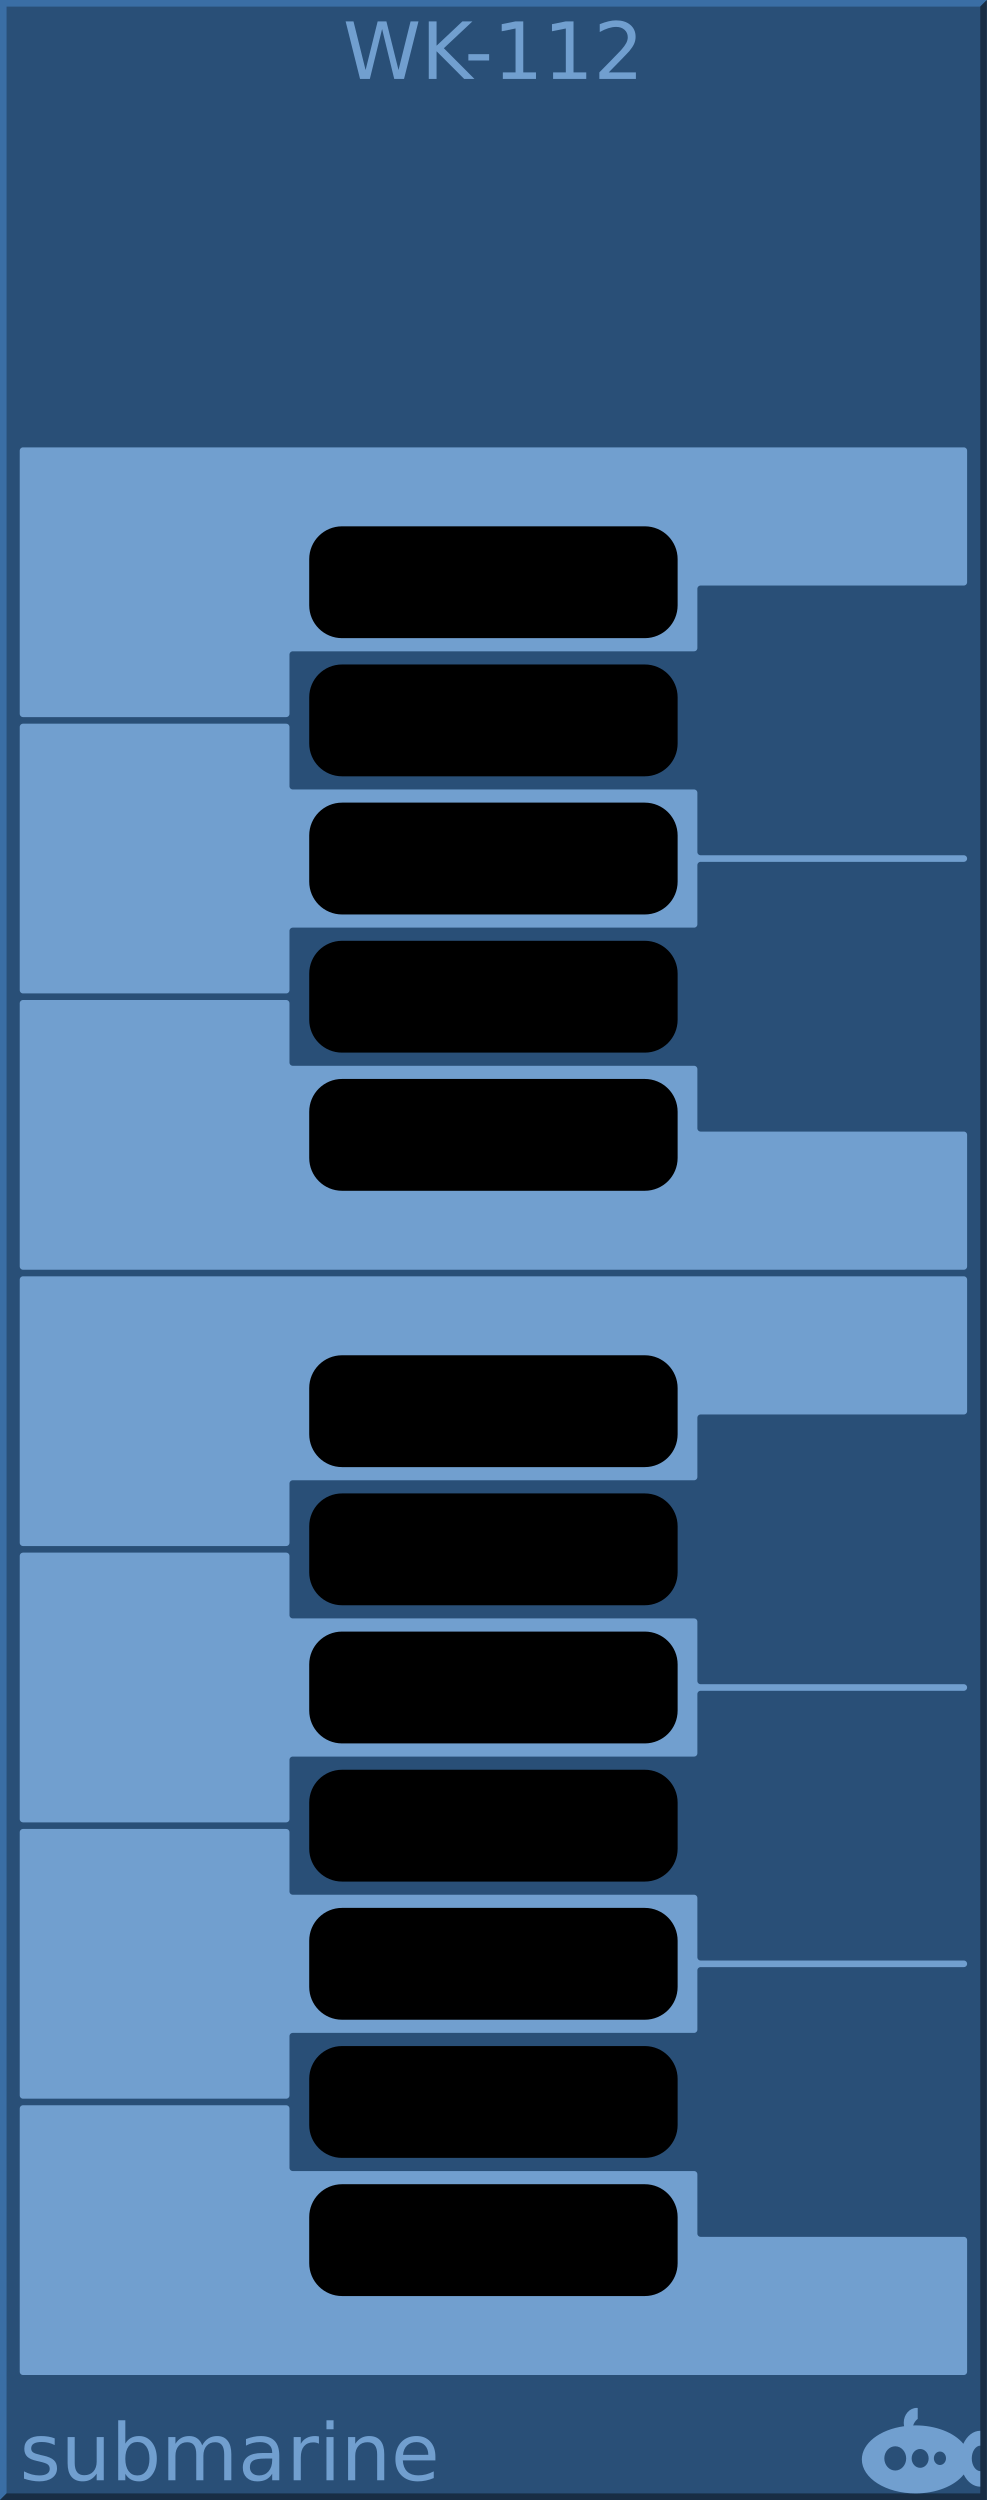
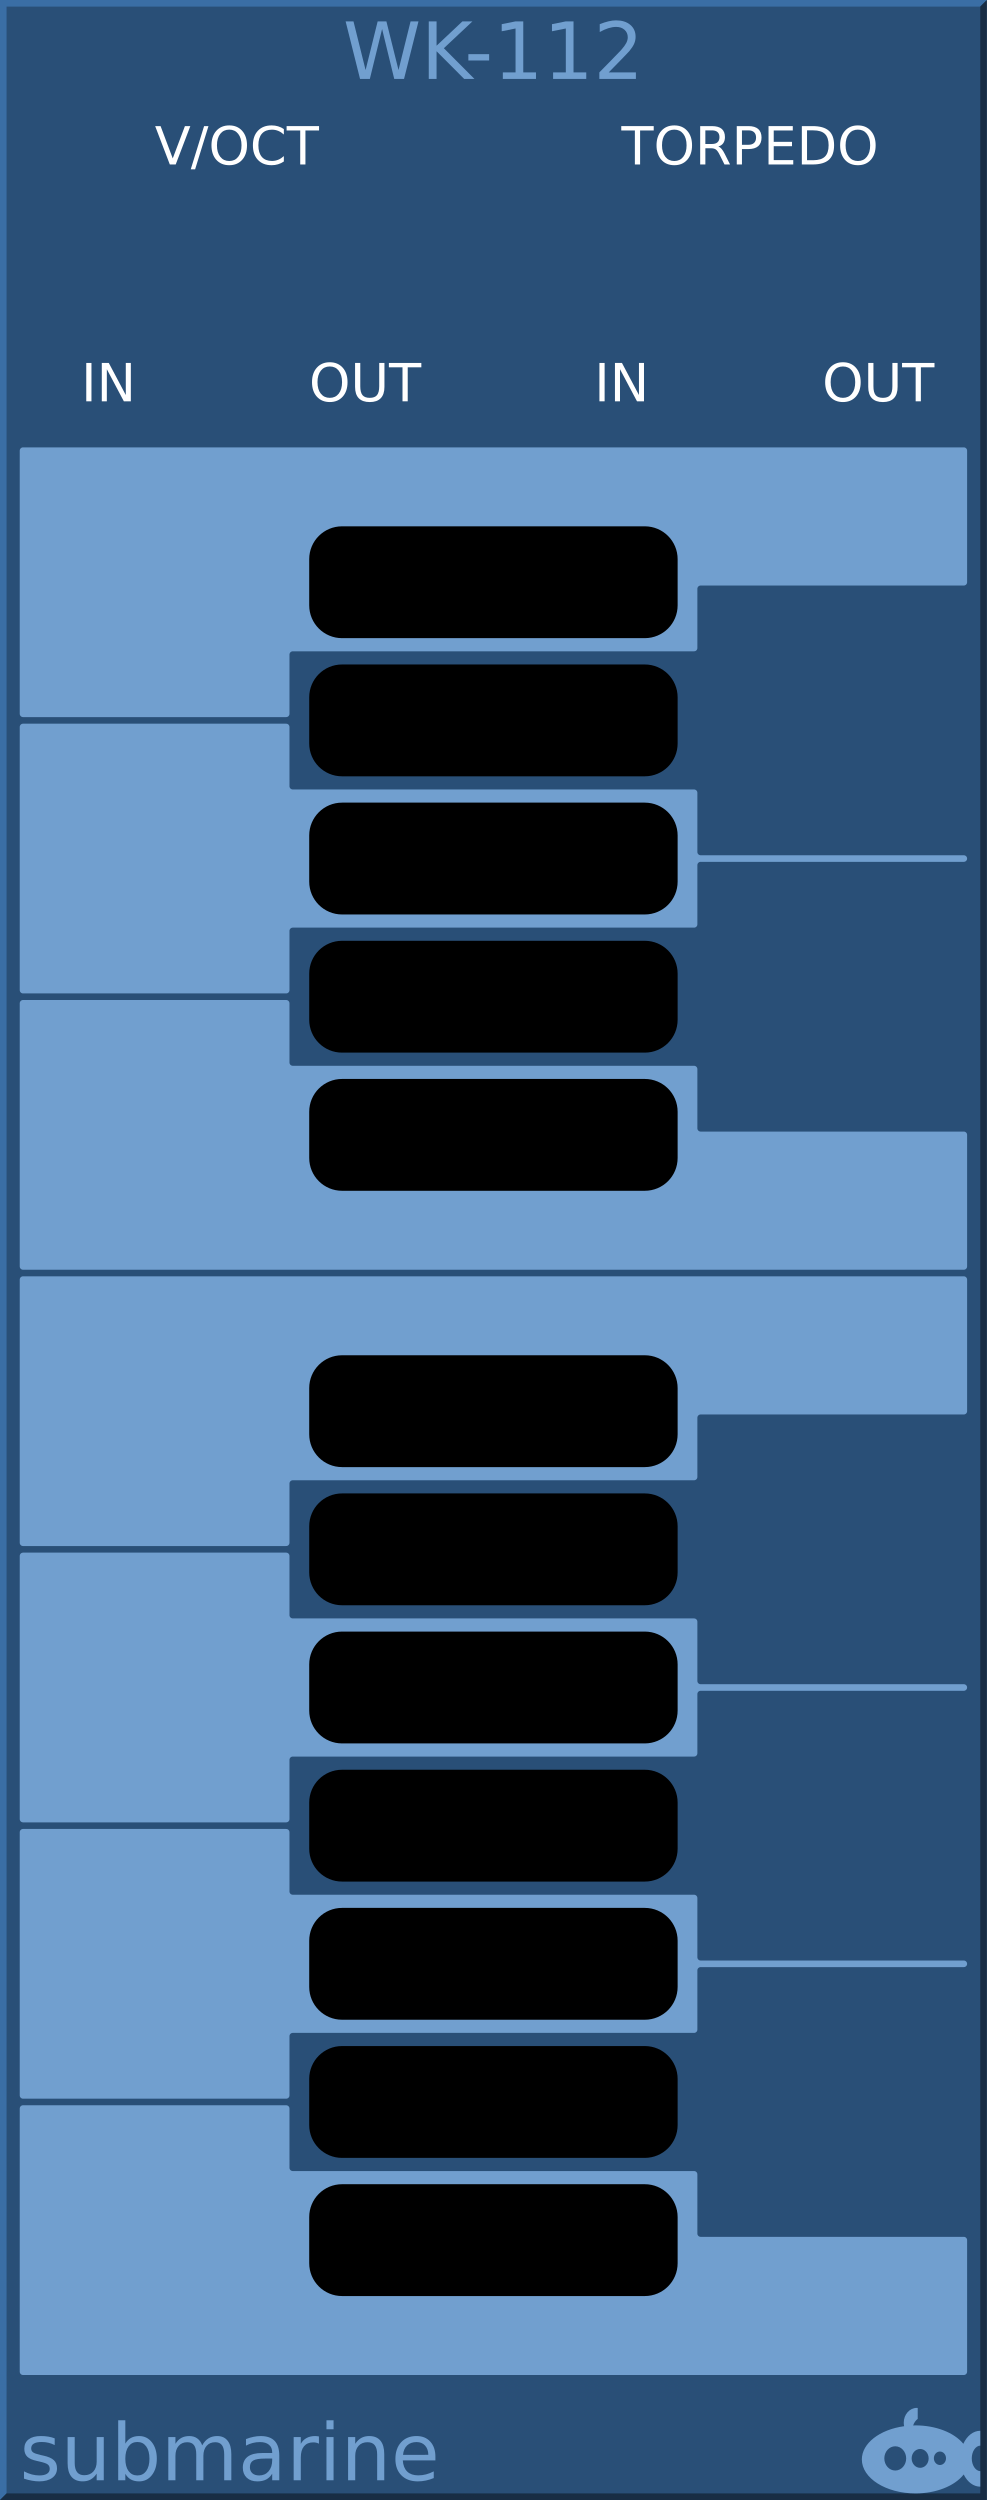
<svg xmlns="http://www.w3.org/2000/svg" id="svg4652" version="1.1" height="380px" width="150px">
-   <defs id="defs56" />
+   <defs id="defs70" />
  <g id="background">
    <path id="rect4255" d="m 0,0 150,0 0,380 -150,0 z" style="fill:#294f77;stroke:none" />
    <path id="path4656" d="M 0,380 0,0 150,0 149,1 1,1 1,379 Z" style="fill:#3a6ea5;fill-rule:nonzero;stroke:none" />
    <path id="path4658" d="m 0,380 150,0 0,-380 -1,1 0,378 -148,0 z" style="fill:#182d44;fill-rule:nonzero;stroke:none" />
  </g>
  <g style="font-size:12px;font-family:'DejaVu Sans';fill:#719fcf;stroke:none" font-size="12" id="logo">
    <path id="path4136" d="m 139.354,366 a 1.985,2.252 0 0 0 -1.985,2.252 1.985,2.252 0 0 0 0.059,0.532 A 8.169,5.169 0 0 0 131,373.831 8.169,5.169 0 0 0 139.169,379 8.169,5.169 0 0 0 146.483,376.12 3.046,4.248 0 0 0 149,377.976 l 0,-2.358 a 1.338,1.945 0 0 1 -1.292,-1.942 1.338,1.945 0 0 1 1.292,-1.943 l 0,-2.254 a 3.046,4.248 0 0 0 -2.574,1.979 8.169,5.169 0 0 0 -7.257,-2.798 8.169,5.169 0 0 0 -0.373,0.012 1.754,2.047 0 0 1 0.696,-1.002 l 0,-1.666 A 1.985,2.252 0 0 0 139.354,366 Z m -3.277,5.835 a 1.662,1.843 0 0 1 1.662,1.843 1.662,1.843 0 0 1 -1.662,1.843 1.662,1.843 0 0 1 -1.661,-1.843 1.662,1.843 0 0 1 1.661,-1.843 z m 3.785,0.409 a 1.292,1.433 0 0 1 1.292,1.433 1.292,1.433 0 0 1 -1.292,1.433 1.292,1.433 0 0 1 -1.292,-1.433 1.292,1.433 0 0 1 1.292,-1.433 z m 3.009,0.389 a 0.923,1.024 0 0 1 0.923,1.024 0.923,1.024 0 0 1 -0.923,1.024 0.923,1.024 0 0 1 -0.923,-1.024 0.923,1.024 0 0 1 0.923,-1.024 z" />
    <g id="text4662" style="">
-       <path id="path62" style="" d="m 8.314,370.631 0,1.02 q -0.457,-0.234 -0.949,-0.352 -0.492,-0.117 -1.02,-0.117 -0.803,0 -1.207,0.246 -0.398,0.246 -0.398,0.738 0,0.375 0.287,0.592 0.287,0.211 1.154,0.404 l 0.369,0.082 q 1.148,0.246 1.629,0.697 0.486,0.445 0.486,1.248 0,0.914 -0.727,1.447 -0.721,0.533 -1.986,0.533 -0.527,0 -1.102,-0.105 -0.568,-0.1 -1.201,-0.305 l 0,-1.113 q 0.598,0.311 1.178,0.469 0.58,0.152 1.148,0.152 0.762,0 1.172,-0.258 0.41,-0.264 0.41,-0.738 0,-0.439 -0.299,-0.674 -0.293,-0.234 -1.295,-0.451 l -0.375,-0.088 q -1.002,-0.211 -1.447,-0.645 -0.445,-0.439 -0.445,-1.201 0,-0.926 0.656,-1.43 0.656,-0.504 1.863,-0.504 0.598,0 1.125,0.088 0.527,0.088 0.973,0.264 z" />
-       <path id="path64" style="" d="m 10.277,374.41 0,-3.973 1.078,0 0,3.932 q 0,0.932 0.363,1.4 0.363,0.463 1.09,0.463 0.873,0 1.377,-0.557 0.51,-0.557 0.51,-1.518 l 0,-3.721 1.078,0 0,6.562 -1.078,0 0,-1.008 q -0.393,0.598 -0.914,0.891 -0.516,0.287 -1.201,0.287 -1.131,0 -1.717,-0.703 -0.586,-0.703 -0.586,-2.057 z m 2.713,-4.131 0,0 z" />
-       <path id="path66" style="" d="m 22.717,373.725 q 0,-1.189 -0.492,-1.863 -0.486,-0.68 -1.342,-0.68 -0.855,0 -1.348,0.68 -0.486,0.674 -0.486,1.863 0,1.189 0.486,1.869 0.492,0.674 1.348,0.674 0.855,0 1.342,-0.674 0.492,-0.68 0.492,-1.869 z m -3.668,-2.291 q 0.34,-0.586 0.855,-0.867 0.521,-0.287 1.242,-0.287 1.195,0 1.939,0.949 0.75,0.949 0.75,2.496 0,1.547 -0.75,2.496 -0.744,0.949 -1.939,0.949 -0.721,0 -1.242,-0.281 -0.516,-0.287 -0.855,-0.873 l 0,0.984 -1.084,0 0,-9.117 1.084,0 0,3.551 z" />
-       <path id="path68" style="" d="m 30.732,371.697 q 0.404,-0.727 0.967,-1.072 0.562,-0.346 1.324,-0.346 1.025,0 1.582,0.721 0.557,0.715 0.557,2.039 l 0,3.961 -1.084,0 0,-3.926 q 0,-0.943 -0.334,-1.4 -0.334,-0.457 -1.02,-0.457 -0.838,0 -1.324,0.557 -0.486,0.557 -0.486,1.518 l 0,3.709 -1.084,0 0,-3.926 q 0,-0.949 -0.334,-1.4 -0.334,-0.457 -1.031,-0.457 -0.826,0 -1.312,0.562 -0.486,0.557 -0.486,1.512 l 0,3.709 -1.084,0 0,-6.562 1.084,0 0,1.02 q 0.369,-0.604 0.885,-0.891 0.516,-0.287 1.225,-0.287 0.715,0 1.213,0.363 0.504,0.363 0.744,1.055 z" />
-       <path id="path70" style="" d="m 40.301,373.701 q -1.307,0 -1.811,0.299 -0.504,0.299 -0.504,1.02 0,0.574 0.375,0.914 0.381,0.334 1.031,0.334 0.896,0 1.436,-0.633 0.545,-0.639 0.545,-1.693 l 0,-0.24 -1.072,0 z m 2.15,-0.445 0,3.744 -1.078,0 0,-0.996 q -0.369,0.598 -0.92,0.885 -0.551,0.281 -1.348,0.281 -1.008,0 -1.605,-0.562 -0.592,-0.568 -0.592,-1.518 0,-1.107 0.738,-1.67 0.744,-0.562 2.215,-0.562 l 1.512,0 0,-0.105 q 0,-0.744 -0.492,-1.148 -0.486,-0.41 -1.371,-0.41 -0.562,0 -1.096,0.135 -0.533,0.135 -1.025,0.404 l 0,-0.996 q 0.592,-0.229 1.148,-0.34 0.557,-0.117 1.084,-0.117 1.424,0 2.127,0.738 0.703,0.738 0.703,2.238 z" />
-       <path id="path72" style="" d="m 48.48,371.445 q -0.182,-0.105 -0.398,-0.152 -0.211,-0.053 -0.469,-0.053 -0.914,0 -1.406,0.598 -0.486,0.592 -0.486,1.705 l 0,3.457 -1.084,0 0,-6.562 1.084,0 0,1.02 q 0.34,-0.598 0.885,-0.885 0.545,-0.293 1.324,-0.293 0.111,0 0.246,0.018 0.135,0.012 0.299,0.041 l 0.006,1.107 z" />
-       <path id="path74" style="" d="m 49.623,370.438 1.078,0 0,6.562 -1.078,0 0,-6.562 z m 0,-2.555 1.078,0 0,1.365 -1.078,0 0,-1.365 z" />
-       <path id="path76" style="" d="m 58.406,373.039 0,3.961 -1.078,0 0,-3.926 q 0,-0.932 -0.363,-1.395 -0.363,-0.463 -1.09,-0.463 -0.873,0 -1.377,0.557 -0.504,0.557 -0.504,1.518 l 0,3.709 -1.084,0 0,-6.562 1.084,0 0,1.02 q 0.387,-0.592 0.908,-0.885 0.527,-0.293 1.213,-0.293 1.131,0 1.711,0.703 0.58,0.697 0.58,2.057 z" />
-       <path id="path78" style="" d="m 66.182,373.449 0,0.527 -4.957,0 q 0.07,1.113 0.668,1.699 0.604,0.58 1.676,0.58 0.621,0 1.201,-0.152 0.586,-0.152 1.16,-0.457 l 0,1.02 q -0.58,0.246 -1.189,0.375 -0.609,0.129 -1.236,0.129 -1.57,0 -2.49,-0.914 -0.914,-0.914 -0.914,-2.473 0,-1.611 0.867,-2.555 0.873,-0.949 2.35,-0.949 1.324,0 2.092,0.855 0.773,0.85 0.773,2.314 z m -1.078,-0.316 q -0.012,-0.885 -0.498,-1.412 -0.48,-0.527 -1.277,-0.527 -0.902,0 -1.447,0.51 -0.539,0.51 -0.621,1.436 l 3.844,-0.006 z" />
+       <path id="path76" style="" d="m 8.314,370.631 0,1.02 q -0.457,-0.234 -0.949,-0.352 -0.492,-0.117 -1.02,-0.117 -0.803,0 -1.207,0.246 -0.398,0.246 -0.398,0.738 0,0.375 0.287,0.592 0.287,0.211 1.154,0.404 l 0.369,0.082 q 1.148,0.246 1.629,0.697 0.486,0.445 0.486,1.248 0,0.914 -0.727,1.447 -0.721,0.533 -1.986,0.533 -0.527,0 -1.102,-0.105 -0.568,-0.1 -1.201,-0.305 l 0,-1.113 q 0.598,0.311 1.178,0.469 0.58,0.152 1.148,0.152 0.762,0 1.172,-0.258 0.41,-0.264 0.41,-0.738 0,-0.439 -0.299,-0.674 -0.293,-0.234 -1.295,-0.451 l -0.375,-0.088 q -1.002,-0.211 -1.447,-0.645 -0.445,-0.439 -0.445,-1.201 0,-0.926 0.656,-1.43 0.656,-0.504 1.863,-0.504 0.598,0 1.125,0.088 0.527,0.088 0.973,0.264 z" />
+       <path id="path78" style="" d="m 10.277,374.41 0,-3.973 1.078,0 0,3.932 q 0,0.932 0.363,1.4 0.363,0.463 1.09,0.463 0.873,0 1.377,-0.557 0.51,-0.557 0.51,-1.518 l 0,-3.721 1.078,0 0,6.562 -1.078,0 0,-1.008 q -0.393,0.598 -0.914,0.891 -0.516,0.287 -1.201,0.287 -1.131,0 -1.717,-0.703 -0.586,-0.703 -0.586,-2.057 z m 2.713,-4.131 0,0 z" />
+       <path id="path80" style="" d="m 22.717,373.725 q 0,-1.189 -0.492,-1.863 -0.486,-0.68 -1.342,-0.68 -0.855,0 -1.348,0.68 -0.486,0.674 -0.486,1.863 0,1.189 0.486,1.869 0.492,0.674 1.348,0.674 0.855,0 1.342,-0.674 0.492,-0.68 0.492,-1.869 z m -3.668,-2.291 q 0.34,-0.586 0.855,-0.867 0.521,-0.287 1.242,-0.287 1.195,0 1.939,0.949 0.75,0.949 0.75,2.496 0,1.547 -0.75,2.496 -0.744,0.949 -1.939,0.949 -0.721,0 -1.242,-0.281 -0.516,-0.287 -0.855,-0.873 l 0,0.984 -1.084,0 0,-9.117 1.084,0 0,3.551 z" />
+       <path id="path82" style="" d="m 30.732,371.697 q 0.404,-0.727 0.967,-1.072 0.562,-0.346 1.324,-0.346 1.025,0 1.582,0.721 0.557,0.715 0.557,2.039 l 0,3.961 -1.084,0 0,-3.926 q 0,-0.943 -0.334,-1.4 -0.334,-0.457 -1.02,-0.457 -0.838,0 -1.324,0.557 -0.486,0.557 -0.486,1.518 l 0,3.709 -1.084,0 0,-3.926 q 0,-0.949 -0.334,-1.4 -0.334,-0.457 -1.031,-0.457 -0.826,0 -1.312,0.562 -0.486,0.557 -0.486,1.512 l 0,3.709 -1.084,0 0,-6.562 1.084,0 0,1.02 q 0.369,-0.604 0.885,-0.891 0.516,-0.287 1.225,-0.287 0.715,0 1.213,0.363 0.504,0.363 0.744,1.055 z" />
+       <path id="path84" style="" d="m 40.301,373.701 q -1.307,0 -1.811,0.299 -0.504,0.299 -0.504,1.02 0,0.574 0.375,0.914 0.381,0.334 1.031,0.334 0.896,0 1.436,-0.633 0.545,-0.639 0.545,-1.693 l 0,-0.24 -1.072,0 z m 2.15,-0.445 0,3.744 -1.078,0 0,-0.996 q -0.369,0.598 -0.92,0.885 -0.551,0.281 -1.348,0.281 -1.008,0 -1.605,-0.562 -0.592,-0.568 -0.592,-1.518 0,-1.107 0.738,-1.67 0.744,-0.562 2.215,-0.562 l 1.512,0 0,-0.105 q 0,-0.744 -0.492,-1.148 -0.486,-0.41 -1.371,-0.41 -0.562,0 -1.096,0.135 -0.533,0.135 -1.025,0.404 l 0,-0.996 q 0.592,-0.229 1.148,-0.34 0.557,-0.117 1.084,-0.117 1.424,0 2.127,0.738 0.703,0.738 0.703,2.238 z" />
+       <path id="path86" style="" d="m 48.48,371.445 q -0.182,-0.105 -0.398,-0.152 -0.211,-0.053 -0.469,-0.053 -0.914,0 -1.406,0.598 -0.486,0.592 -0.486,1.705 l 0,3.457 -1.084,0 0,-6.562 1.084,0 0,1.02 q 0.34,-0.598 0.885,-0.885 0.545,-0.293 1.324,-0.293 0.111,0 0.246,0.018 0.135,0.012 0.299,0.041 l 0.006,1.107 z" />
+       <path id="path88" style="" d="m 49.623,370.438 1.078,0 0,6.562 -1.078,0 0,-6.562 z m 0,-2.555 1.078,0 0,1.365 -1.078,0 0,-1.365 z" />
+       <path id="path90" style="" d="m 58.406,373.039 0,3.961 -1.078,0 0,-3.926 q 0,-0.932 -0.363,-1.395 -0.363,-0.463 -1.09,-0.463 -0.873,0 -1.377,0.557 -0.504,0.557 -0.504,1.518 l 0,3.709 -1.084,0 0,-6.562 1.084,0 0,1.02 q 0.387,-0.592 0.908,-0.885 0.527,-0.293 1.213,-0.293 1.131,0 1.711,0.703 0.58,0.697 0.58,2.057 z" />
+       <path id="path92" style="" d="m 66.182,373.449 0,0.527 -4.957,0 q 0.07,1.113 0.668,1.699 0.604,0.58 1.676,0.58 0.621,0 1.201,-0.152 0.586,-0.152 1.16,-0.457 l 0,1.02 q -0.58,0.246 -1.189,0.375 -0.609,0.129 -1.236,0.129 -1.57,0 -2.49,-0.914 -0.914,-0.914 -0.914,-2.473 0,-1.611 0.867,-2.555 0.873,-0.949 2.35,-0.949 1.324,0 2.092,0.855 0.773,0.85 0.773,2.314 z m -1.078,-0.316 q -0.012,-0.885 -0.498,-1.412 -0.48,-0.527 -1.277,-0.527 -0.902,0 -1.447,0.51 -0.539,0.51 -0.621,1.436 l 3.844,-0.006 z" />
    </g>
    <g id="text10" style="text-anchor:middle">
-       <path id="path81" style="text-anchor:middle" d="m 52.535,3.252 1.195,0 1.84,7.395 1.834,-7.395 1.33,0 1.84,7.395 1.834,-7.395 1.201,0 L 61.412,12 59.924,12 58.078,4.406 56.215,12 54.727,12 52.535,3.252 Z" />
-       <path id="path83" style="text-anchor:middle" d="m 65.174,3.252 1.184,0 0,3.697 3.926,-3.697 1.523,0 -4.342,4.078 L 72.117,12 l -1.559,0 -4.201,-4.213 0,4.213 -1.184,0 0,-8.748 z" />
-       <path id="path85" style="text-anchor:middle" d="m 71.191,8.232 3.158,0 0,0.961 -3.158,0 0,-0.961 z" />
-       <path id="path87" style="text-anchor:middle" d="m 76.43,11.004 1.934,0 0,-6.674 -2.104,0.422 0,-1.078 2.092,-0.422 1.184,0 0,7.752 1.934,0 0,0.996 -5.039,0 0,-0.996 z" />
-       <path id="path89" style="text-anchor:middle" d="m 84.07,11.004 1.934,0 0,-6.674 -2.104,0.422 0,-1.078 2.092,-0.422 1.184,0 0,7.752 1.934,0 0,0.996 -5.039,0 0,-0.996 z" />
-       <path id="path91" style="text-anchor:middle" d="m 92.525,11.004 4.131,0 0,0.996 -5.555,0 0,-0.996 q 0.674,-0.697 1.834,-1.869 1.166,-1.178 1.465,-1.518 0.568,-0.639 0.791,-1.078 0.229,-0.445 0.229,-0.873 0,-0.697 -0.492,-1.137 -0.486,-0.439 -1.271,-0.439 -0.557,0 -1.178,0.193 -0.615,0.193 -1.318,0.586 l 0,-1.195 Q 91.875,3.387 92.496,3.24 93.117,3.094 93.633,3.094 q 1.359,0 2.168,0.68 0.809,0.68 0.809,1.816 0,0.539 -0.205,1.025 -0.199,0.48 -0.732,1.137 -0.146,0.17 -0.932,0.984 -0.785,0.809 -2.215,2.268 z" />
+       <path id="path95" style="text-anchor:middle" d="m 52.535,3.252 1.195,0 1.84,7.395 1.834,-7.395 1.33,0 1.84,7.395 1.834,-7.395 1.201,0 L 61.412,12 59.924,12 58.078,4.406 56.215,12 54.727,12 52.535,3.252 Z" />
+       <path id="path97" style="text-anchor:middle" d="m 65.174,3.252 1.184,0 0,3.697 3.926,-3.697 1.523,0 -4.342,4.078 L 72.117,12 l -1.559,0 -4.201,-4.213 0,4.213 -1.184,0 0,-8.748 z" />
+       <path id="path99" style="text-anchor:middle" d="m 71.191,8.232 3.158,0 0,0.961 -3.158,0 0,-0.961 z" />
+       <path id="path101" style="text-anchor:middle" d="m 76.43,11.004 1.934,0 0,-6.674 -2.104,0.422 0,-1.078 2.092,-0.422 1.184,0 0,7.752 1.934,0 0,0.996 -5.039,0 0,-0.996 z" />
+       <path id="path103" style="text-anchor:middle" d="m 84.07,11.004 1.934,0 0,-6.674 -2.104,0.422 0,-1.078 2.092,-0.422 1.184,0 0,7.752 1.934,0 0,0.996 -5.039,0 0,-0.996 z" />
+       <path id="path105" style="text-anchor:middle" d="m 92.525,11.004 4.131,0 0,0.996 -5.555,0 0,-0.996 q 0.674,-0.697 1.834,-1.869 1.166,-1.178 1.465,-1.518 0.568,-0.639 0.791,-1.078 0.229,-0.445 0.229,-0.873 0,-0.697 -0.492,-1.137 -0.486,-0.439 -1.271,-0.439 -0.557,0 -1.178,0.193 -0.615,0.193 -1.318,0.586 l 0,-1.195 Q 91.875,3.387 92.496,3.24 93.117,3.094 93.633,3.094 q 1.359,0 2.168,0.68 0.809,0.68 0.809,1.816 0,0.539 -0.205,1.025 -0.199,0.48 -0.732,1.137 -0.146,0.17 -0.932,0.984 -0.785,0.809 -2.215,2.268 z" />
    </g>
  </g>
  <g style="font-size:8px;font-family:'DejaVu Sans';fill:#719fcf;stroke:#719fcf;stroke-width:1;stroke-linecap:round;stroke-linejoin:round" id="g12" font-size="8">
    <path id="path14" d="m 3.5,360.5 143,0 0,-20 -40,0 a 1,1 0 0 1 -1,-1 l 0,-9 -61,0 a 1,1 0 0 1 -1,-1 l 0,-9 -40,0 z" />
    <path id="path16" d="m 3.5,318.5 40,0 0,-9 a 1,1 0 0 1 1,-1 l 61,0 0,-9 a 1,1 0 0 1 1,-1 l 40,0 -40,0 a 1,1 0 0 1 -1,-1 l 0,-9 -61,0 a 1,1 0 0 1 -1,-1 l 0,-9 -40,0 z" />
    <path id="path18" d="m 3.5,276.5 40,0 0,-9 a 1,1 0 0 1 1,-1 l 61,0 0,-9 a 1,1 0 0 1 1,-1 l 40,0 -40,0 a 1,1 0 0 1 -1,-1 l 0,-9 -61,0 a 1,1 0 0 1 -1,-1 l 0,-9 -40,0 z" />
    <path id="path20" d="m 3.5,234.5 40,0 0,-9 a 1,1 0 0 1 1,-1 l 61,0 0,-9 a 1,1 0 0 1 1,-1 l 40,0 0,-20 -143,0 z" />
    <path id="path22" d="m 3.5,192.5 143,0 0,-20 -40,0 a 1,1 0 0 1 -1,-1 l 0,-9 -61,0 a 1,1 0 0 1 -1,-1 l 0,-9 -40,0 z" />
    <path id="path24" d="m 3.5,150.5 40,0 0,-9 a 1,1 0 0 1 1,-1 l 61,0 0,-9 a 1,1 0 0 1 1,-1 l 40,0 -40,0 a 1,1 0 0 1 -1,-1 l 0,-9 -61,0 a 1,1 0 0 1 -1,-1 l 0,-9 -40,0 z" />
    <path id="path26" d="m 3.5,108.5 40,0 0,-9 a 1,1 0 0 1 1,-1 l 61,0 0,-9 a 1,1 0 0 1 1,-1 l 40,0 0,-20 -143,0 z" />
  </g>
  <g style="fill:#000000;stroke:none" id="g28">
    <path id="rect30" d="m 52,80 46,0 c 2.77,0 5,2.23 5,5 l 0,7 c 0,2.77 -2.23,5 -5,5 l -46,0 c -2.77,0 -5,-2.23 -5,-5 l 0,-7 c 0,-2.77 2.23,-5 5,-5 z" style="" />
    <path id="rect32" d="m 52,101 46,0 c 2.77,0 5,2.23 5,5 l 0,7 c 0,2.77 -2.23,5 -5,5 l -46,0 c -2.77,0 -5,-2.23 -5,-5 l 0,-7 c 0,-2.77 2.23,-5 5,-5 z" style="" />
    <path id="rect34" d="m 52,122 46,0 c 2.77,0 5,2.23 5,5 l 0,7 c 0,2.77 -2.23,5 -5,5 l -46,0 c -2.77,0 -5,-2.23 -5,-5 l 0,-7 c 0,-2.77 2.23,-5 5,-5 z" style="" />
    <path id="rect36" d="m 52,143 46,0 c 2.77,0 5,2.23 5,5 l 0,7 c 0,2.77 -2.23,5 -5,5 l -46,0 c -2.77,0 -5,-2.23 -5,-5 l 0,-7 c 0,-2.77 2.23,-5 5,-5 z" style="" />
    <path id="rect38" d="m 52,164 46,0 c 2.77,0 5,2.23 5,5 l 0,7 c 0,2.77 -2.23,5 -5,5 l -46,0 c -2.77,0 -5,-2.23 -5,-5 l 0,-7 c 0,-2.77 2.23,-5 5,-5 z" style="" />
    <path id="rect40" d="m 52,206 46,0 c 2.77,0 5,2.23 5,5 l 0,7 c 0,2.77 -2.23,5 -5,5 l -46,0 c -2.77,0 -5,-2.23 -5,-5 l 0,-7 c 0,-2.77 2.23,-5 5,-5 z" style="" />
    <path id="rect42" d="m 52,227 46,0 c 2.77,0 5,2.23 5,5 l 0,7 c 0,2.77 -2.23,5 -5,5 l -46,0 c -2.77,0 -5,-2.23 -5,-5 l 0,-7 c 0,-2.77 2.23,-5 5,-5 z" style="" />
    <path id="rect44" d="m 52,248 46,0 c 2.77,0 5,2.23 5,5 l 0,7 c 0,2.77 -2.23,5 -5,5 l -46,0 c -2.77,0 -5,-2.23 -5,-5 l 0,-7 c 0,-2.77 2.23,-5 5,-5 z" style="" />
    <path id="rect46" d="m 52,269 46,0 c 2.77,0 5,2.23 5,5 l 0,7 c 0,2.77 -2.23,5 -5,5 l -46,0 c -2.77,0 -5,-2.23 -5,-5 l 0,-7 c 0,-2.77 2.23,-5 5,-5 z" style="" />
    <path id="rect48" d="m 52,290 46,0 c 2.77,0 5,2.23 5,5 l 0,7 c 0,2.77 -2.23,5 -5,5 l -46,0 c -2.77,0 -5,-2.23 -5,-5 l 0,-7 c 0,-2.77 2.23,-5 5,-5 z" style="" />
    <path id="rect50" d="m 52,311 46,0 c 2.77,0 5,2.23 5,5 l 0,7 c 0,2.77 -2.23,5 -5,5 l -46,0 c -2.77,0 -5,-2.23 -5,-5 l 0,-7 c 0,-2.77 2.23,-5 5,-5 z" style="" />
    <path id="rect52" d="m 52,332 46,0 c 2.77,0 5,2.23 5,5 l 0,7 c 0,2.77 -2.23,5 -5,5 l -46,0 c -2.77,0 -5,-2.23 -5,-5 l 0,-7 c 0,-2.77 2.23,-5 5,-5 z" style="" />
  </g>
+   <g style="font-size:8px;font-family:'DejaVu Sans';fill:#ffffff;stroke:none" id="g54" font-size="8">
+     <g id="text56" style="text-anchor:middle">
+       <path id="path120" style="text-anchor:middle" d="m 25.812,25 -2.227,-5.832 0.824,0 1.848,4.91 1.852,-4.91 0.82,0 L 26.707,25 25.812,25 Z" />
+       <path id="path122" style="text-anchor:middle" d="m 31.023,19.168 0.664,0 -2.031,6.574 -0.664,0 2.031,-6.574 z" />
+       <path id="path124" style="text-anchor:middle" d="m 34.848,19.703 q -0.859,0 -1.367,0.641 -0.504,0.641 -0.504,1.746 0,1.102 0.504,1.742 0.508,0.641 1.367,0.641 0.859,0 1.359,-0.641 0.504,-0.641 0.504,-1.742 0,-1.105 -0.504,-1.746 -0.5,-0.641 -1.359,-0.641 z m 0,-0.641 q 1.227,0 1.961,0.824 0.734,0.82 0.734,2.203 0,1.379 -0.734,2.203 -0.734,0.82 -1.961,0.82 -1.23,0 -1.969,-0.82 -0.734,-0.82 -0.734,-2.203 0,-1.383 0.734,-2.203 0.738,-0.824 1.969,-0.824 z" />
+       <path id="path126" style="text-anchor:middle" d="m 43.145,19.617 0,0.832 q -0.398,-0.371 -0.852,-0.555 -0.449,-0.184 -0.957,-0.184 -1,0 -1.531,0.613 -0.531,0.609 -0.531,1.766 0,1.152 0.531,1.766 0.531,0.609 1.531,0.609 0.508,0 0.957,-0.184 0.453,-0.184 0.852,-0.555 l 0,0.824 q -0.414,0.281 -0.879,0.422 -0.461,0.141 -0.977,0.141 -1.324,0 -2.086,-0.809 -0.762,-0.812 -0.762,-2.215 0,-1.406 0.762,-2.215 0.762,-0.812 2.086,-0.812 0.523,0 0.984,0.141 0.465,0.137 0.871,0.414 z" />
+       <path id="path128" style="text-anchor:middle" d="m 43.562,19.168 4.934,0 0,0.664 -2.07,0 0,5.168 -0.793,0 0,-5.168 -2.07,0 0,-0.664 z" />
+     </g>
+     <g id="text58" style="text-anchor:middle">
+       <path id="path131" style="text-anchor:middle" d="m 94.43,19.168 4.934,0 0,0.664 -2.07,0 0,5.168 -0.793,0 0,-5.168 -2.07,0 0,-0.664 z" />
+       <path id="path133" style="text-anchor:middle" d="m 102.496,19.703 q -0.859,0 -1.367,0.641 -0.504,0.641 -0.504,1.746 0,1.102 0.504,1.742 0.508,0.641 1.367,0.641 0.859,0 1.359,-0.641 0.504,-0.641 0.504,-1.742 0,-1.105 -0.504,-1.746 -0.5,-0.641 -1.359,-0.641 z m 0,-0.641 q 1.227,0 1.961,0.824 0.734,0.82 0.734,2.203 0,1.379 -0.734,2.203 -0.734,0.82 -1.961,0.82 -1.23,0 -1.969,-0.82 -0.734,-0.82 -0.734,-2.203 0,-1.383 0.734,-2.203 0.738,-0.824 1.969,-0.824 z" />
+       <path id="path135" style="text-anchor:middle" d="m 109.191,22.266 q 0.254,0.086 0.492,0.367 0.242,0.281 0.484,0.773 L 110.969,25 110.121,25 109.375,23.504 q -0.289,-0.586 -0.562,-0.777 -0.27,-0.191 -0.738,-0.191 l -0.859,0 0,2.465 -0.789,0 0,-5.832 1.781,0 q 1,0 1.492,0.418 0.492,0.418 0.492,1.262 0,0.551 -0.258,0.914 -0.254,0.363 -0.742,0.504 z m -1.977,-2.449 0,2.07 0.992,0 q 0.57,0 0.859,-0.262 0.293,-0.266 0.293,-0.777 0,-0.512 -0.293,-0.77 -0.289,-0.262 -0.859,-0.262 l -0.992,0 z" />
+       <path id="path137" style="text-anchor:middle" d="m 112.777,19.816 0,2.191 0.992,0 q 0.551,0 0.852,-0.285 0.301,-0.285 0.301,-0.812 0,-0.523 -0.301,-0.809 -0.301,-0.285 -0.852,-0.285 l -0.992,0 z m -0.789,-0.648 1.781,0 q 0.98,0 1.48,0.445 0.504,0.441 0.504,1.297 0,0.863 -0.504,1.305 -0.5,0.441 -1.48,0.441 l -0.992,0 0,2.344 -0.789,0 0,-5.832 z" />
+       <path id="path139" style="text-anchor:middle" d="m 116.816,19.168 3.688,0 0,0.664 -2.898,0 0,1.727 2.777,0 0,0.664 -2.777,0 0,2.113 2.969,0 0,0.664 -3.758,0 0,-5.832 z" />
+       <path id="path141" style="text-anchor:middle" d="m 122.668,19.816 0,4.535 0.953,0 q 1.207,0 1.766,-0.547 0.562,-0.547 0.562,-1.727 0,-1.172 -0.562,-1.715 -0.559,-0.547 -1.766,-0.547 l -0.953,0 z m -0.789,-0.648 1.621,0 q 1.695,0 2.488,0.707 0.793,0.703 0.793,2.203 0,1.508 -0.797,2.215 Q 125.188,25 123.5,25 l -1.621,0 0,-5.832 z" />
+       <path id="path143" style="text-anchor:middle" d="m 130.402,19.703 q -0.859,0 -1.367,0.641 -0.504,0.641 -0.504,1.746 0,1.102 0.504,1.742 0.508,0.641 1.367,0.641 0.859,0 1.359,-0.641 0.504,-0.641 0.504,-1.742 0,-1.105 -0.504,-1.746 -0.5,-0.641 -1.359,-0.641 z m 0,-0.641 q 1.227,0 1.961,0.824 0.734,0.82 0.734,2.203 0,1.379 -0.734,2.203 -0.734,0.82 -1.961,0.82 -1.23,0 -1.969,-0.82 -0.734,-0.82 -0.734,-2.203 0,-1.383 0.734,-2.203 0.738,-0.824 1.969,-0.824 z" />
+     </g>
+     <g id="text60" style="text-anchor:middle">
+       <path id="path146" style="text-anchor:middle" d="m 13.113,55.168 0.789,0 0,5.832 -0.789,0 0,-5.832 z" />
+       <path id="path148" style="text-anchor:middle" d="m 15.473,55.168 1.062,0 2.586,4.879 0,-4.879 0.766,0 0,5.832 -1.062,0 -2.586,-4.879 0,4.879 -0.766,0 0,-5.832 z" />
+     </g>
+     <g id="text62" style="text-anchor:middle">
+       <path id="path151" style="text-anchor:middle" d="m 50.129,55.703 q -0.859,0 -1.367,0.641 -0.504,0.641 -0.504,1.746 0,1.102 0.504,1.742 0.508,0.641 1.367,0.641 0.859,0 1.359,-0.641 0.504,-0.641 0.504,-1.742 0,-1.105 -0.504,-1.746 -0.5,-0.641 -1.359,-0.641 z m 0,-0.641 q 1.227,0 1.961,0.824 0.734,0.82 0.734,2.203 0,1.379 -0.734,2.203 -0.734,0.82 -1.961,0.82 -1.23,0 -1.969,-0.82 -0.734,-0.82 -0.734,-2.203 0,-1.383 0.734,-2.203 0.738,-0.824 1.969,-0.824 z" />
+       <path id="path153" style="text-anchor:middle" d="m 53.969,55.168 0.793,0 0,3.543 q 0,0.938 0.34,1.352 0.34,0.41 1.102,0.41 0.758,0 1.098,-0.41 0.34,-0.414 0.34,-1.352 l 0,-3.543 0.793,0 0,3.641 q 0,1.141 -0.566,1.723 -0.562,0.582 -1.664,0.582 -1.105,0 -1.672,-0.582 -0.562,-0.582 -0.562,-1.723 l 0,-3.641 z" />
+       <path id="path155" style="text-anchor:middle" d="m 59.109,55.168 4.934,0 0,0.664 -2.07,0 0,5.168 -0.793,0 0,-5.168 -2.07,0 0,-0.664 z" />
+     </g>
+     <g id="text64" style="text-anchor:middle">
+       <path id="path158" style="text-anchor:middle" d="m 91.113,55.168 0.789,0 0,5.832 -0.789,0 0,-5.832 z" />
+       <path id="path160" style="text-anchor:middle" d="m 93.473,55.168 1.062,0 2.586,4.879 0,-4.879 0.766,0 0,5.832 -1.062,0 -2.586,-4.879 0,4.879 -0.766,0 0,-5.832 z" />
+     </g>
+     <g id="text66" style="text-anchor:middle">
+       <path id="path163" style="text-anchor:middle" d="m 128.129,55.703 q -0.859,0 -1.367,0.641 -0.504,0.641 -0.504,1.746 0,1.102 0.504,1.742 0.508,0.641 1.367,0.641 0.859,0 1.359,-0.641 0.504,-0.641 0.504,-1.742 0,-1.105 -0.504,-1.746 -0.5,-0.641 -1.359,-0.641 z m 0,-0.641 q 1.227,0 1.961,0.824 0.734,0.82 0.734,2.203 0,1.379 -0.734,2.203 -0.734,0.82 -1.961,0.82 -1.23,0 -1.969,-0.82 -0.734,-0.82 -0.734,-2.203 0,-1.383 0.734,-2.203 0.738,-0.824 1.969,-0.824 z" />
+       <path id="path165" style="text-anchor:middle" d="m 131.969,55.168 0.793,0 0,3.543 q 0,0.938 0.34,1.352 0.34,0.41 1.102,0.41 0.758,0 1.098,-0.41 0.34,-0.414 0.34,-1.352 l 0,-3.543 0.793,0 0,3.641 q 0,1.141 -0.566,1.723 -0.562,0.582 -1.664,0.582 -1.105,0 -1.672,-0.582 -0.562,-0.582 -0.562,-1.723 l 0,-3.641 z" />
+       <path id="path167" style="text-anchor:middle" d="m 137.109,55.168 4.934,0 0,0.664 -2.07,0 0,5.168 -0.793,0 0,-5.168 -2.07,0 0,-0.664 z" />
+     </g>
+   </g>
</svg>
